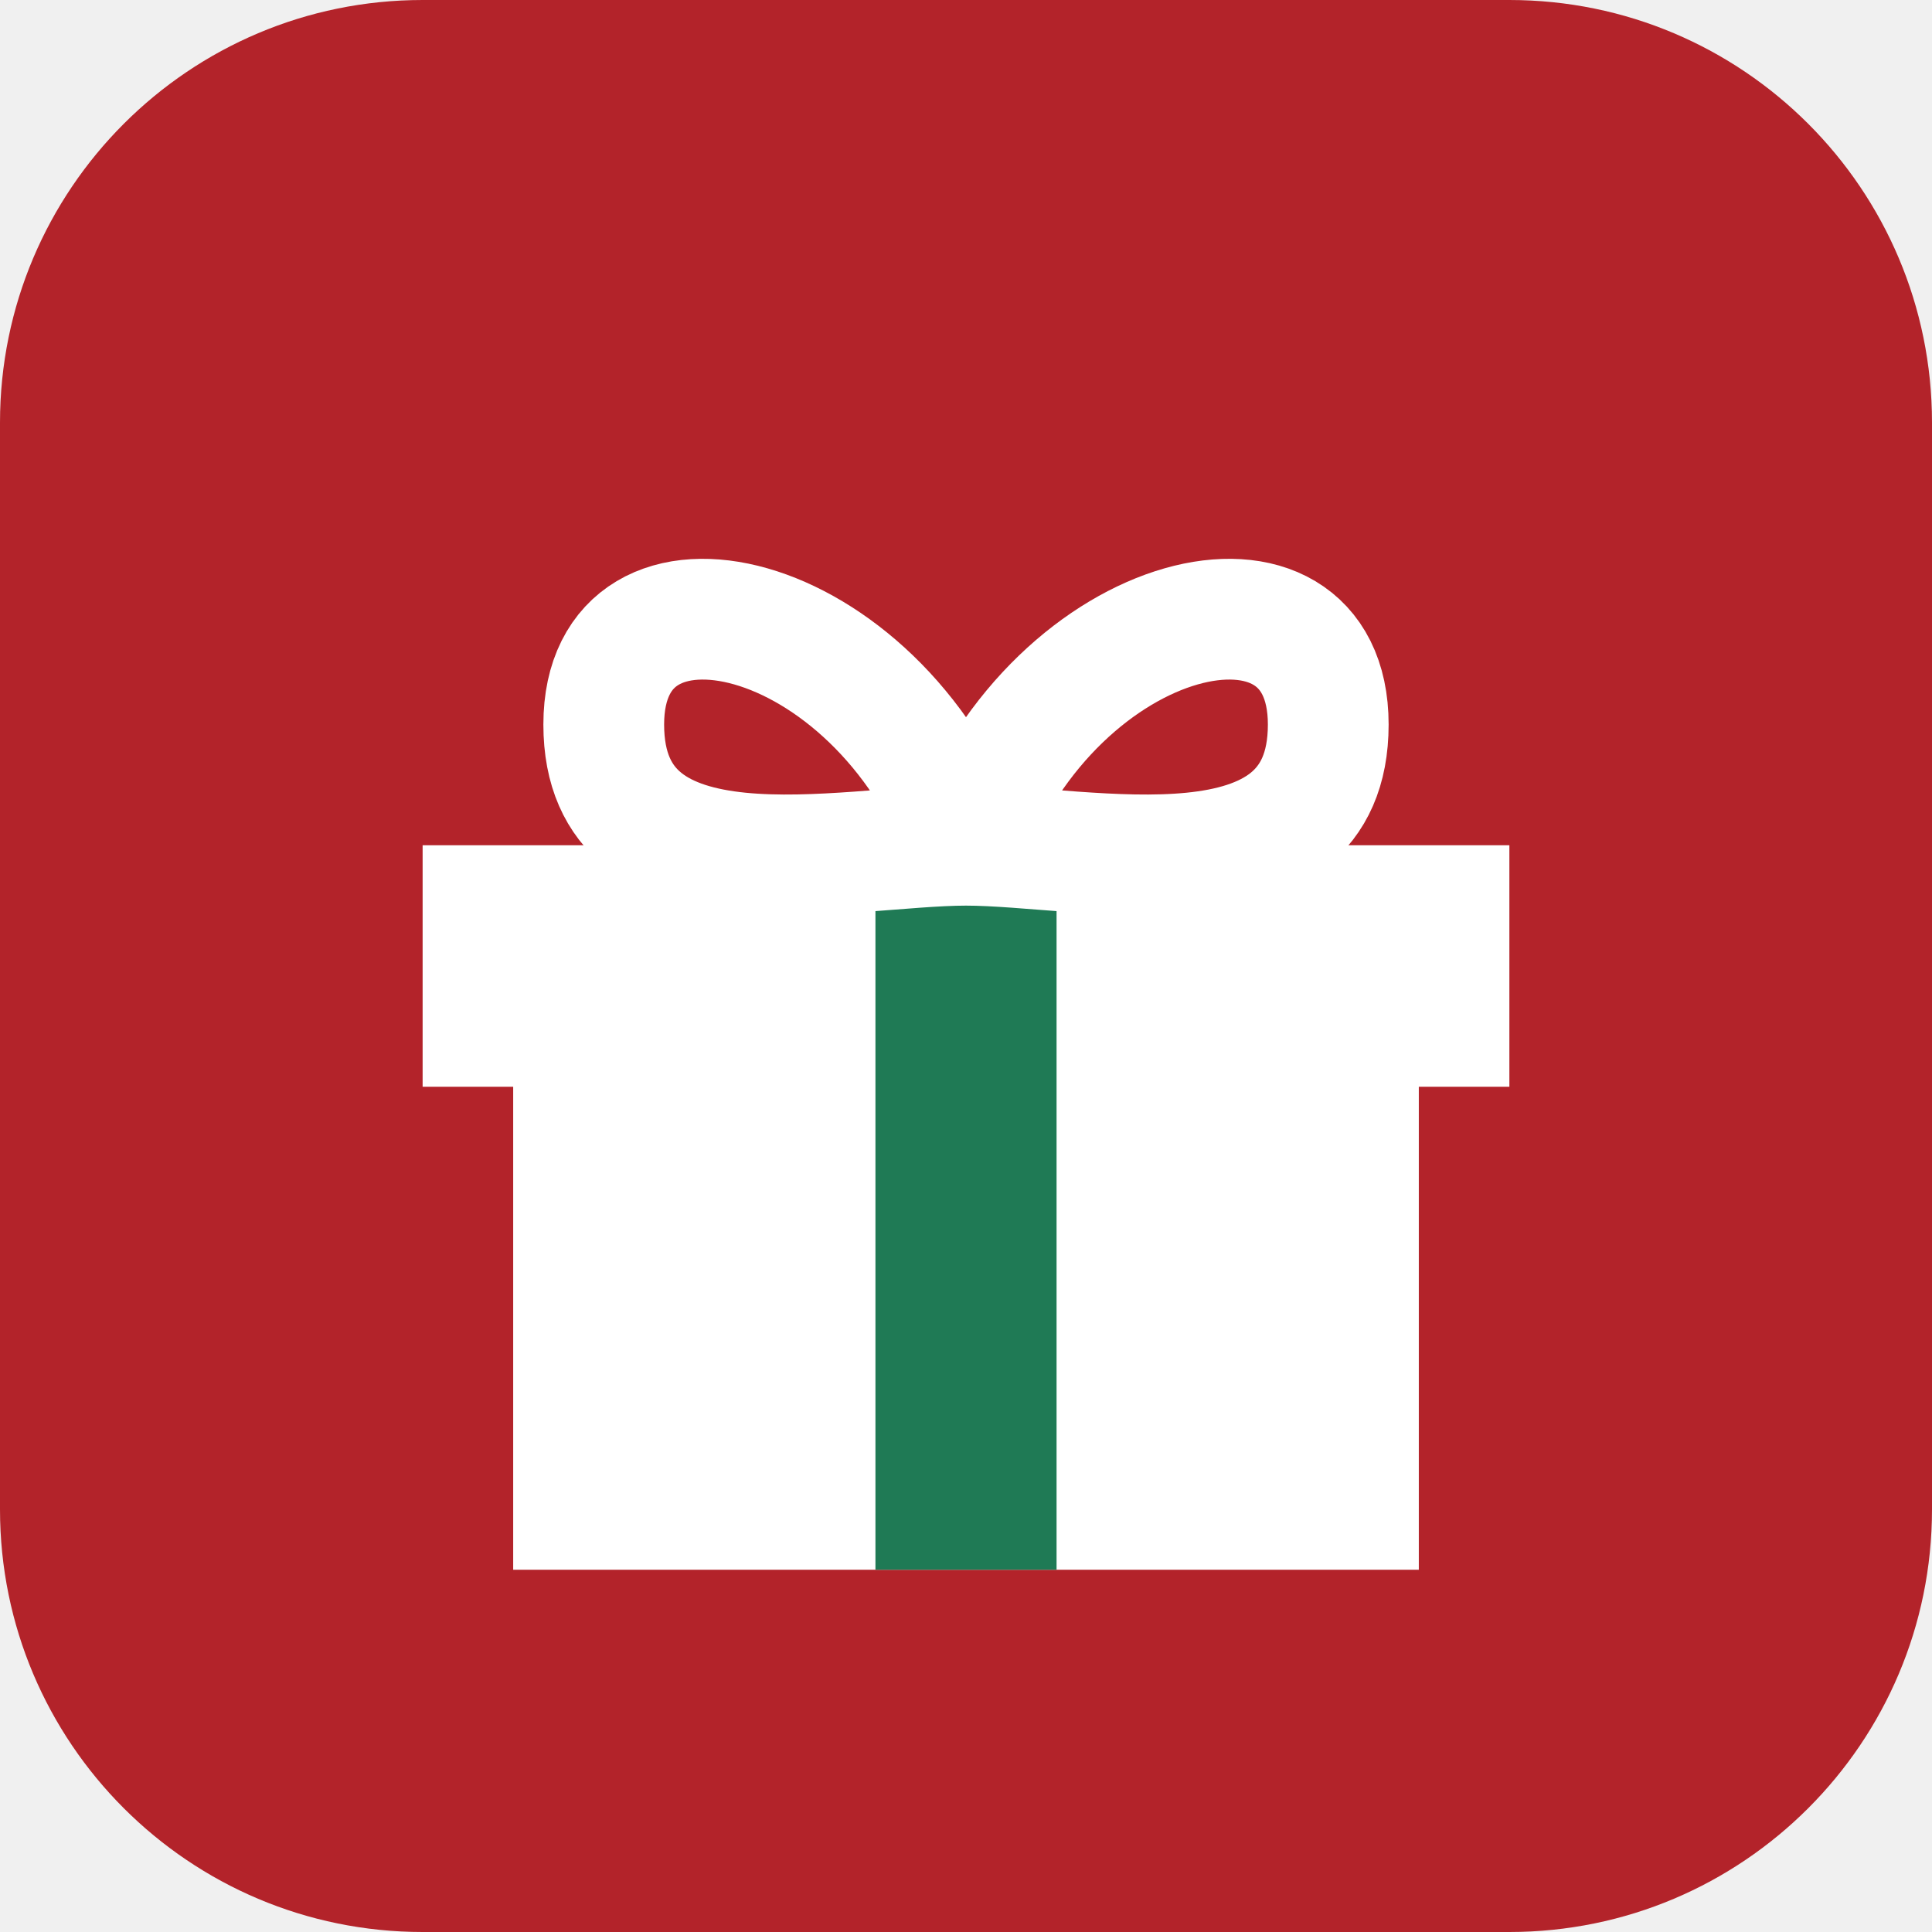
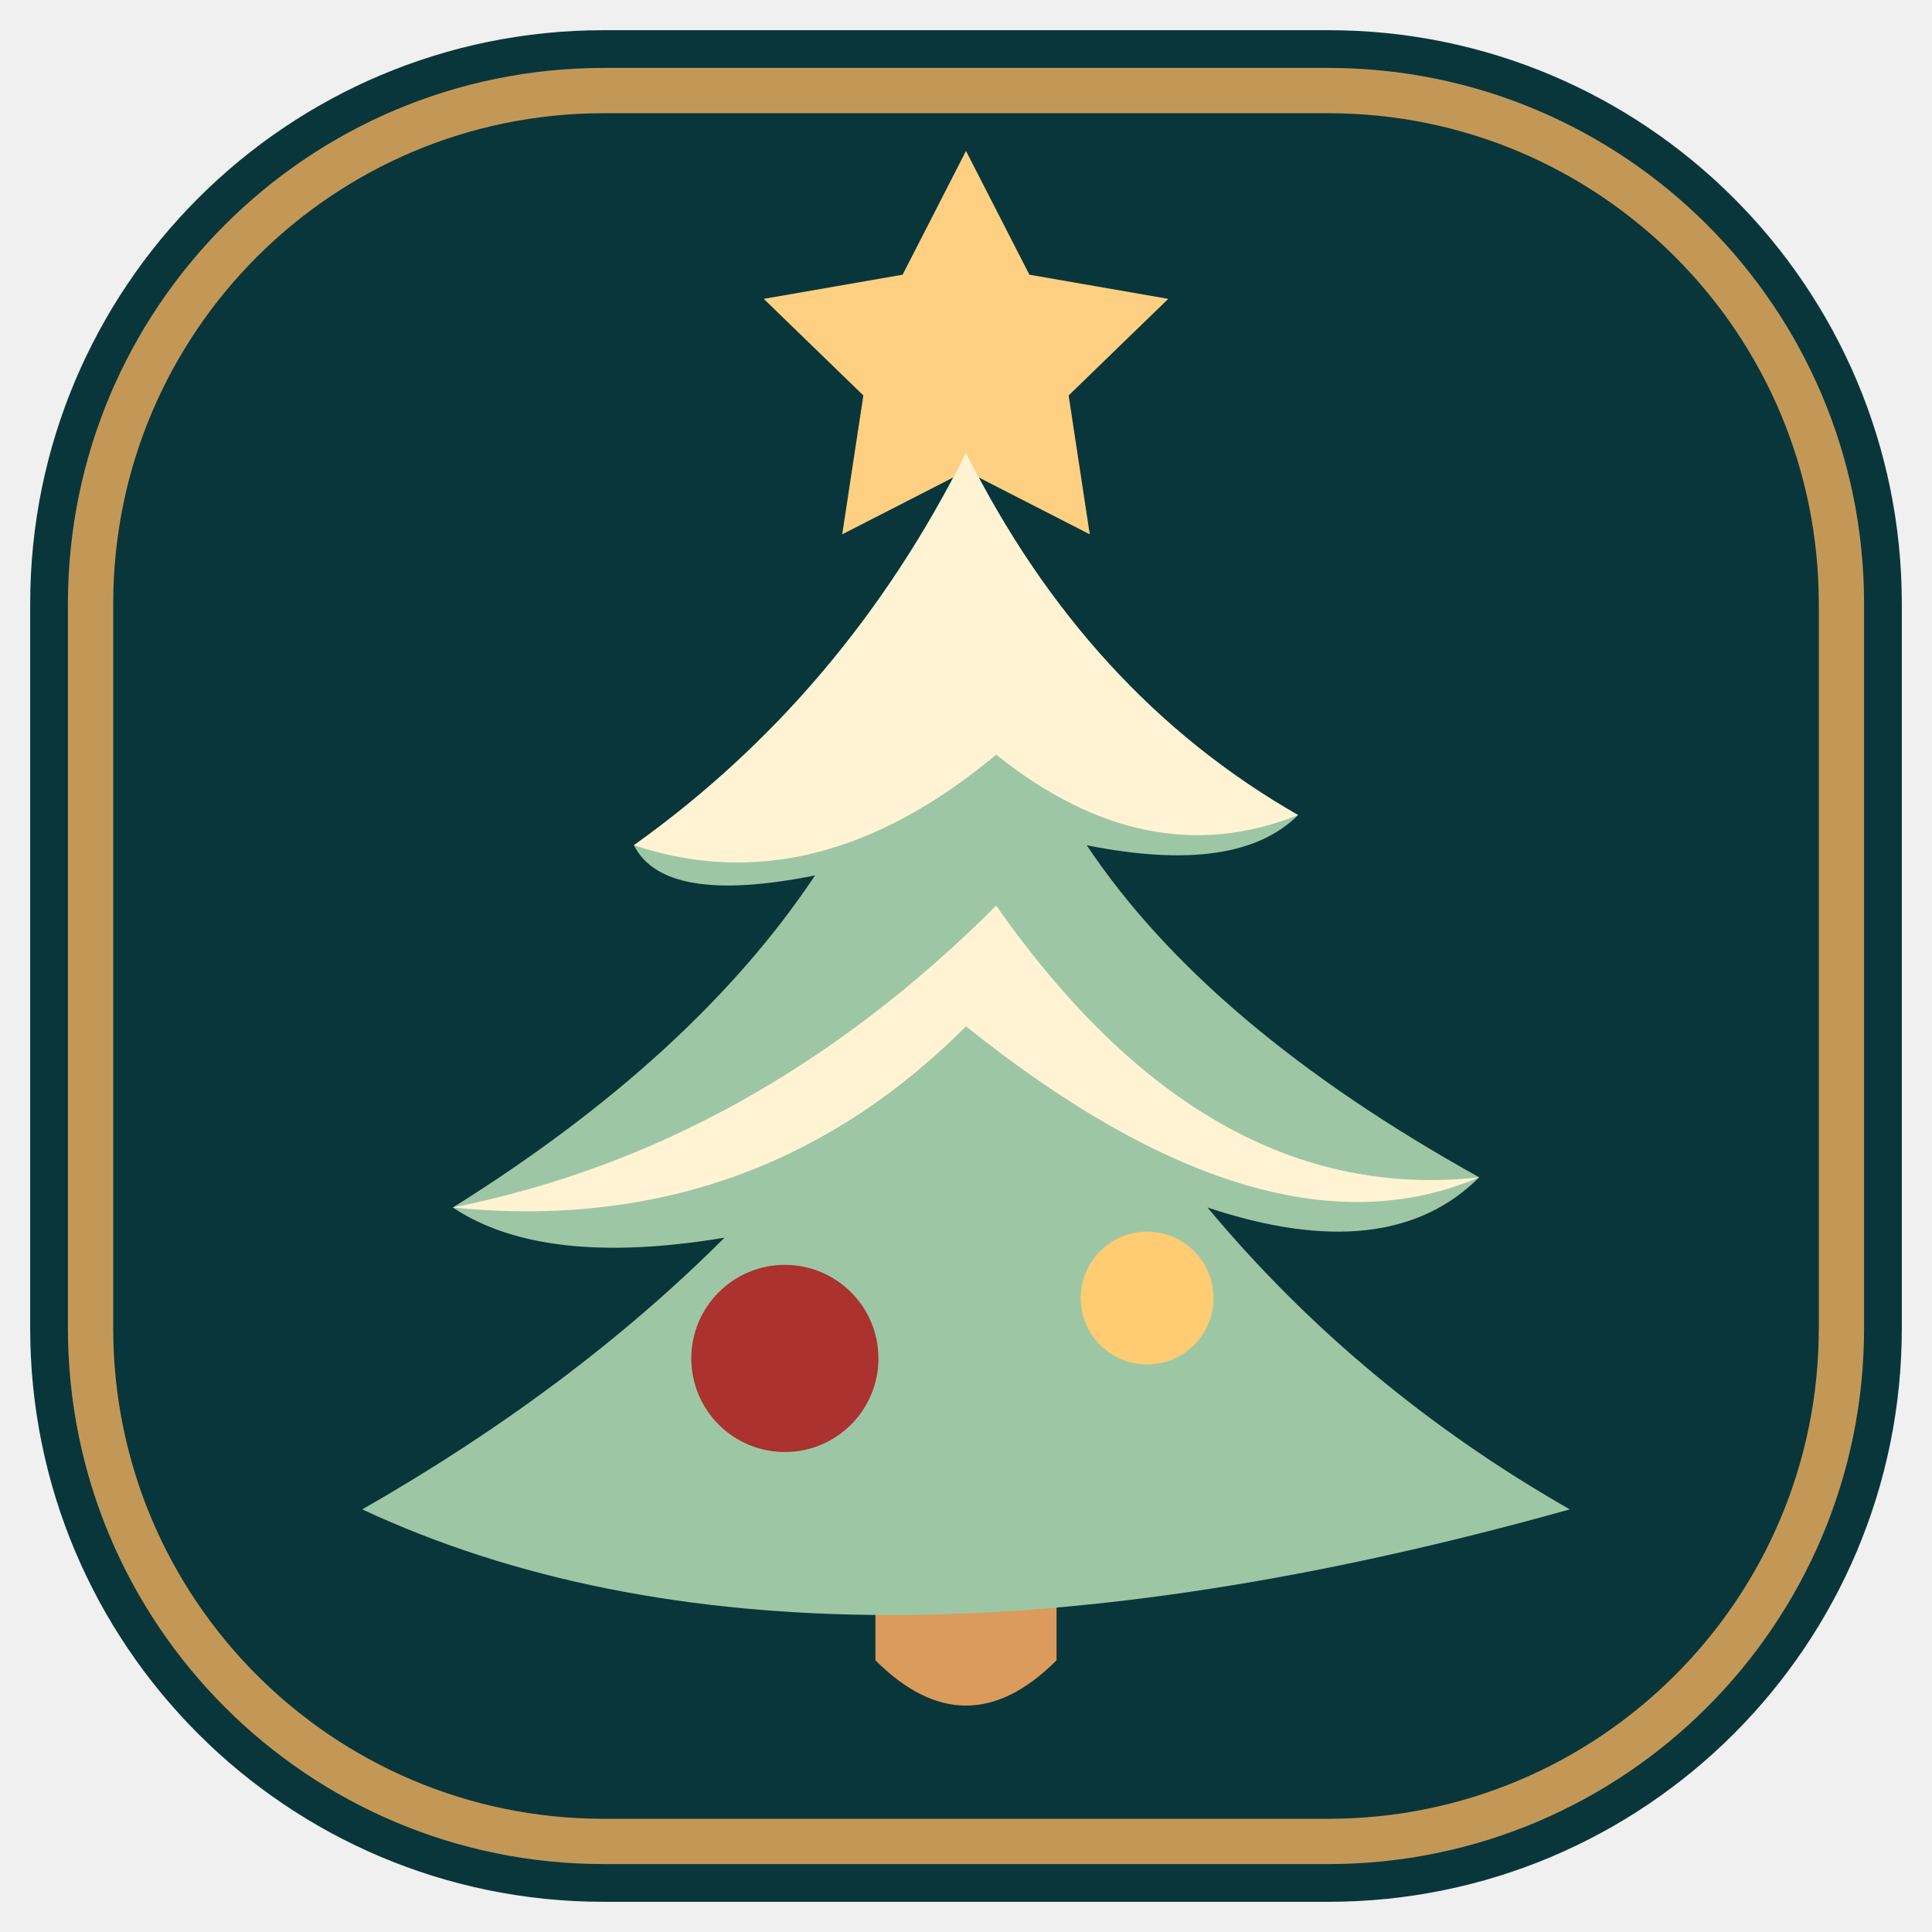
<svg xmlns="http://www.w3.org/2000/svg" viewBox="0 0 64 64">
-   <rect width="64" height="64" rx="14" fill="#b3232a" />
-   <path fill="#fff" d="M14 28h36v8H14zM17 36h30v16H17z" />
-   <path fill="#1f7a55" d="M29 28h6v24h-6z" />
-   <path fill="none" stroke="#fff" stroke-width="4" stroke-linecap="round" d="M32 28c-3-8-12-10-12-4s8 4 12 4c4 0 12 2 12-4s-9-4-12 4" />
+   <rect x="1" y="1" width="62" height="62" rx="19" fill="#09363b" />
+   <rect x="3" y="3" width="58" height="58" rx="17" fill="none" stroke="#c39857" stroke-width="1.5" />
+   <path d="m32 5 2.1 4.1 4.6.8-3.3 3.2.7 4.6-4.1-2.1-4.1 2.1.7-4.6-3.3-3.2 4.6-.8Z" fill="#ffd081" />
+   <path d="M29 47h6v8q-3 3-6 0Z" fill="#db9b5c" />
+   <path d="M32 15q-4 8-11 13 1 2 6 1-4 6-12 11 3 2 9 1-5 5-12 9 15 7 40 0-7-4-12-10 6 2 9-1-9-5-13-11 5 1 7-1-7-4-11-12Z" fill="#9dc7a4" />
+   <path d="M32 15q-4 8-11 13 6 2 12-3 5 4 10 2-7-4-11-12Z" fill="#fff3d4" />
+   <path d="M15 40q10 1 17-6 10 8 17 5-9 1-16-9-8 8-18 10Z" fill="#fff3d4" />
+   <circle cx="26" cy="45" r="3.1" fill="#ab322e" />
+   <circle cx="38" cy="43" r="2.2" fill="#ffcb73" />
</svg>
